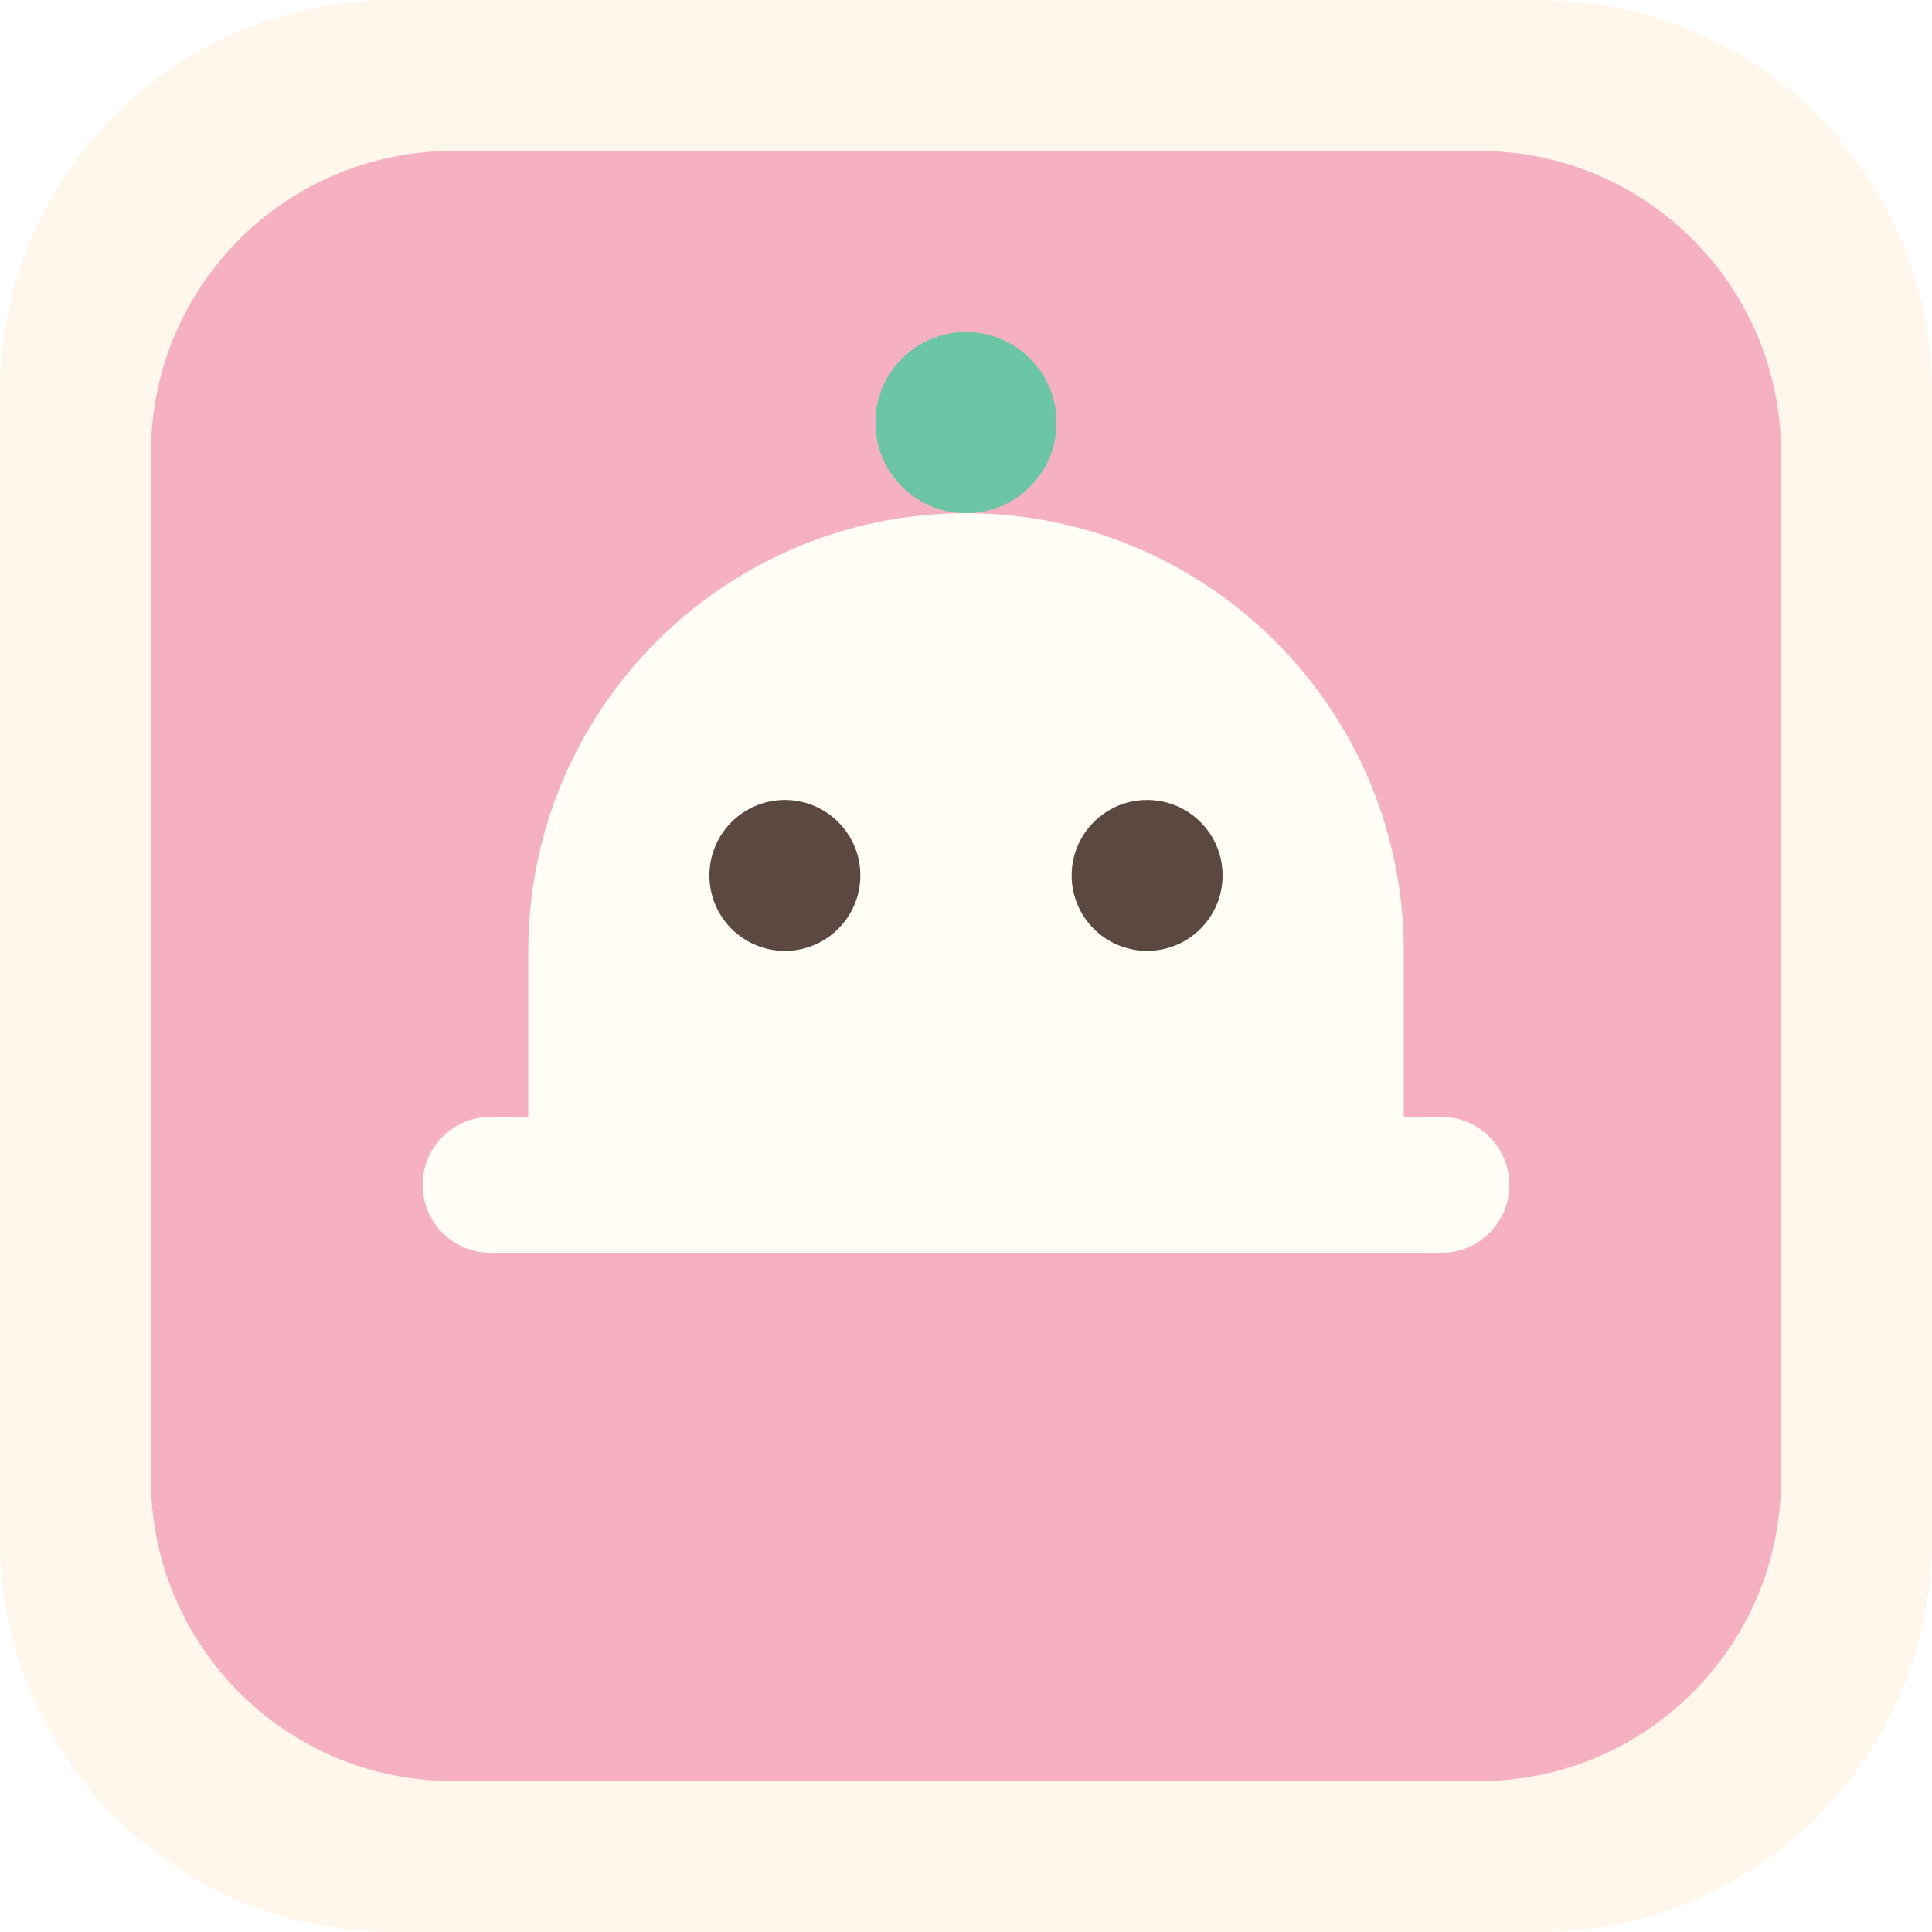
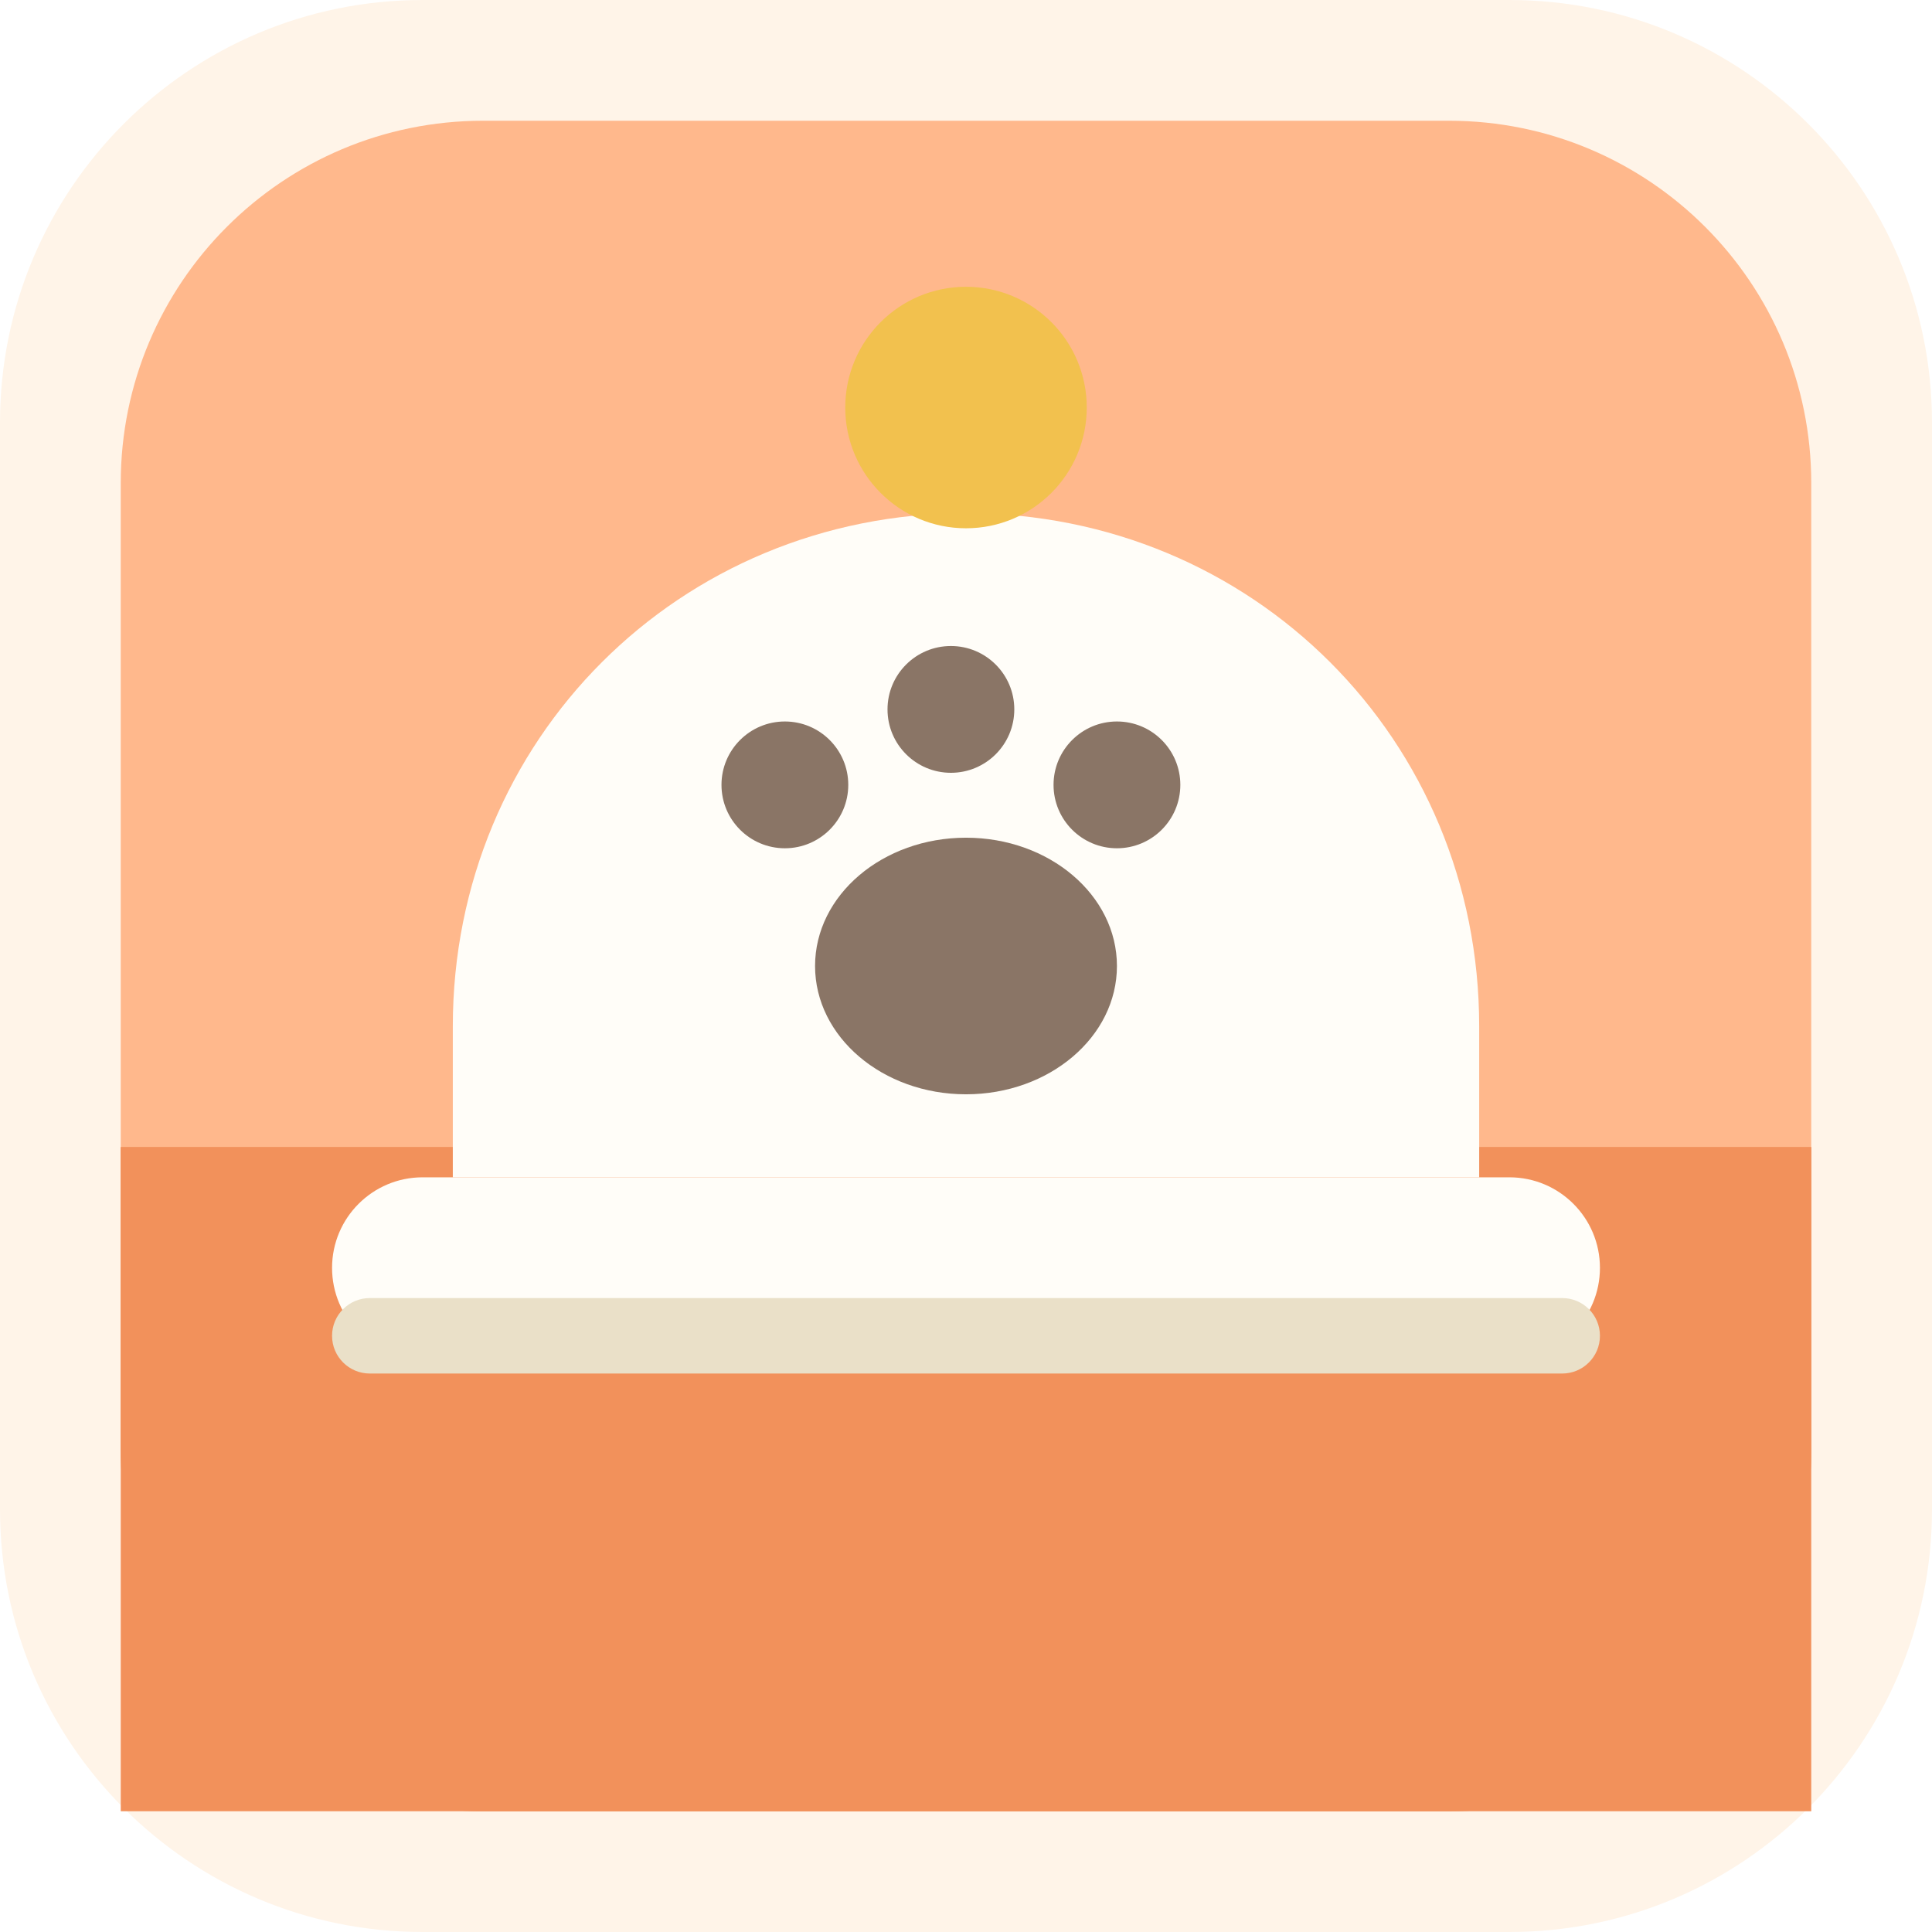
<svg xmlns="http://www.w3.org/2000/svg" width="128" height="128" viewBox="0 0 128 128">
-   <rect width="128" height="128" rx="26" fill="#FFF7EC" />
-   <rect x="10" y="10" width="108" height="108" rx="20" fill="#F5B0C2" />
-   <path d="M64 34c-16 0-29 13-29 29v11H93V63c0-16-13-29-29-29z" fill="#FFFDF6" />
-   <rect x="28" y="74" width="72" height="9" rx="4.5" fill="#FFFDF6" />
-   <circle cx="64" cy="28" r="6" fill="#6BC5A4" />
-   <circle cx="52" cy="58" r="5" fill="#5B4840" />
-   <circle cx="76" cy="58" r="5" fill="#5B4840" />
+   <rect width="128" height="128" rx="28" fill="#FFF4E8" />
+   <rect x="8" y="8" width="112" height="112" rx="24" fill="#FFB88C" />
+   <rect x="8" y="76" width="112" height="44" fill="#F2915B" />
+   <path d="M8 76h112v20a24 24 0 0 1-24 24H32a24 24 0 0 1-24-24z" fill="#F2915B" />
+   <path d="M64 34c-19 0-34 15-34 34v10h68V68c0-19-15-34-34-34z" fill="#FFFDF8" />
+   <rect x="22" y="78" width="84" height="12" rx="6" fill="#FFFDF8" />
+   <rect x="22" y="86" width="84" height="5" rx="2.5" fill="#EAE0C8" />
+   <circle cx="64" cy="27" r="8" fill="#F2C14E" />
+   <ellipse cx="64" cy="64" rx="10" ry="8.5" fill="#8A7566" />
+   <circle cx="52" cy="52" r="4.2" fill="#8A7566" />
+   <circle cx="63" cy="47" r="4.2" fill="#8A7566" />
+   <circle cx="74" cy="52" r="4.2" fill="#8A7566" />
</svg>
